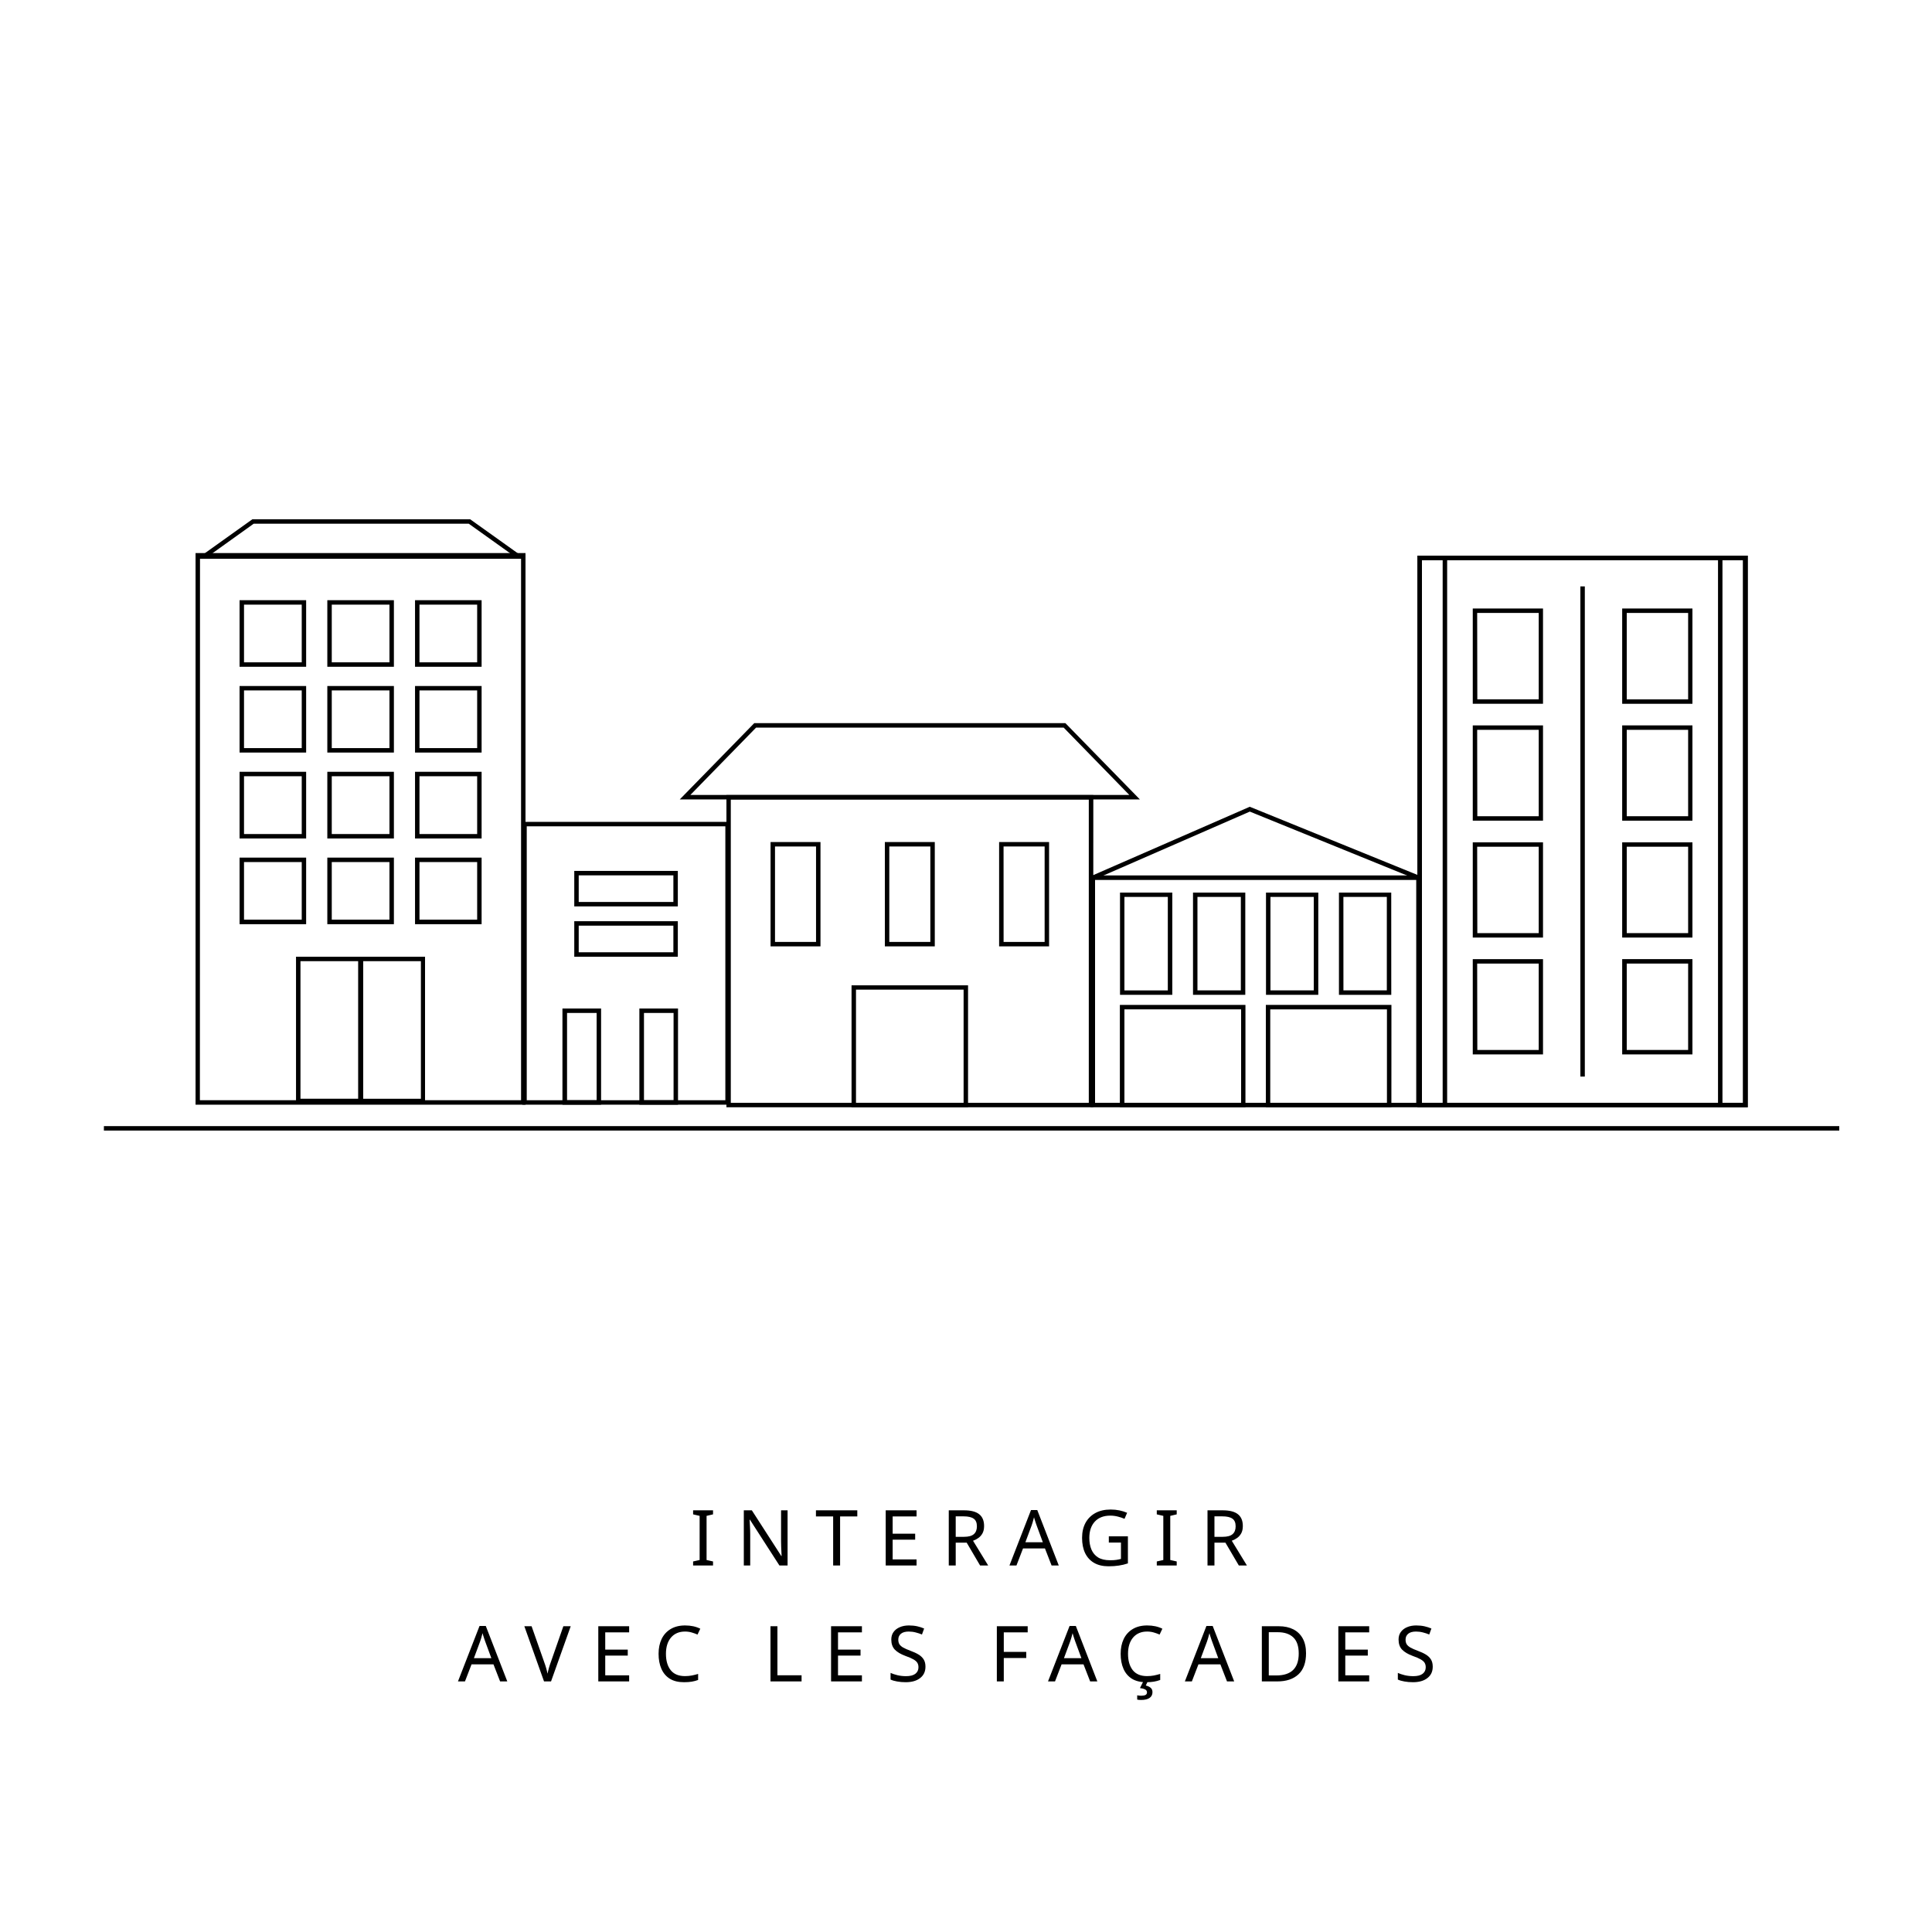
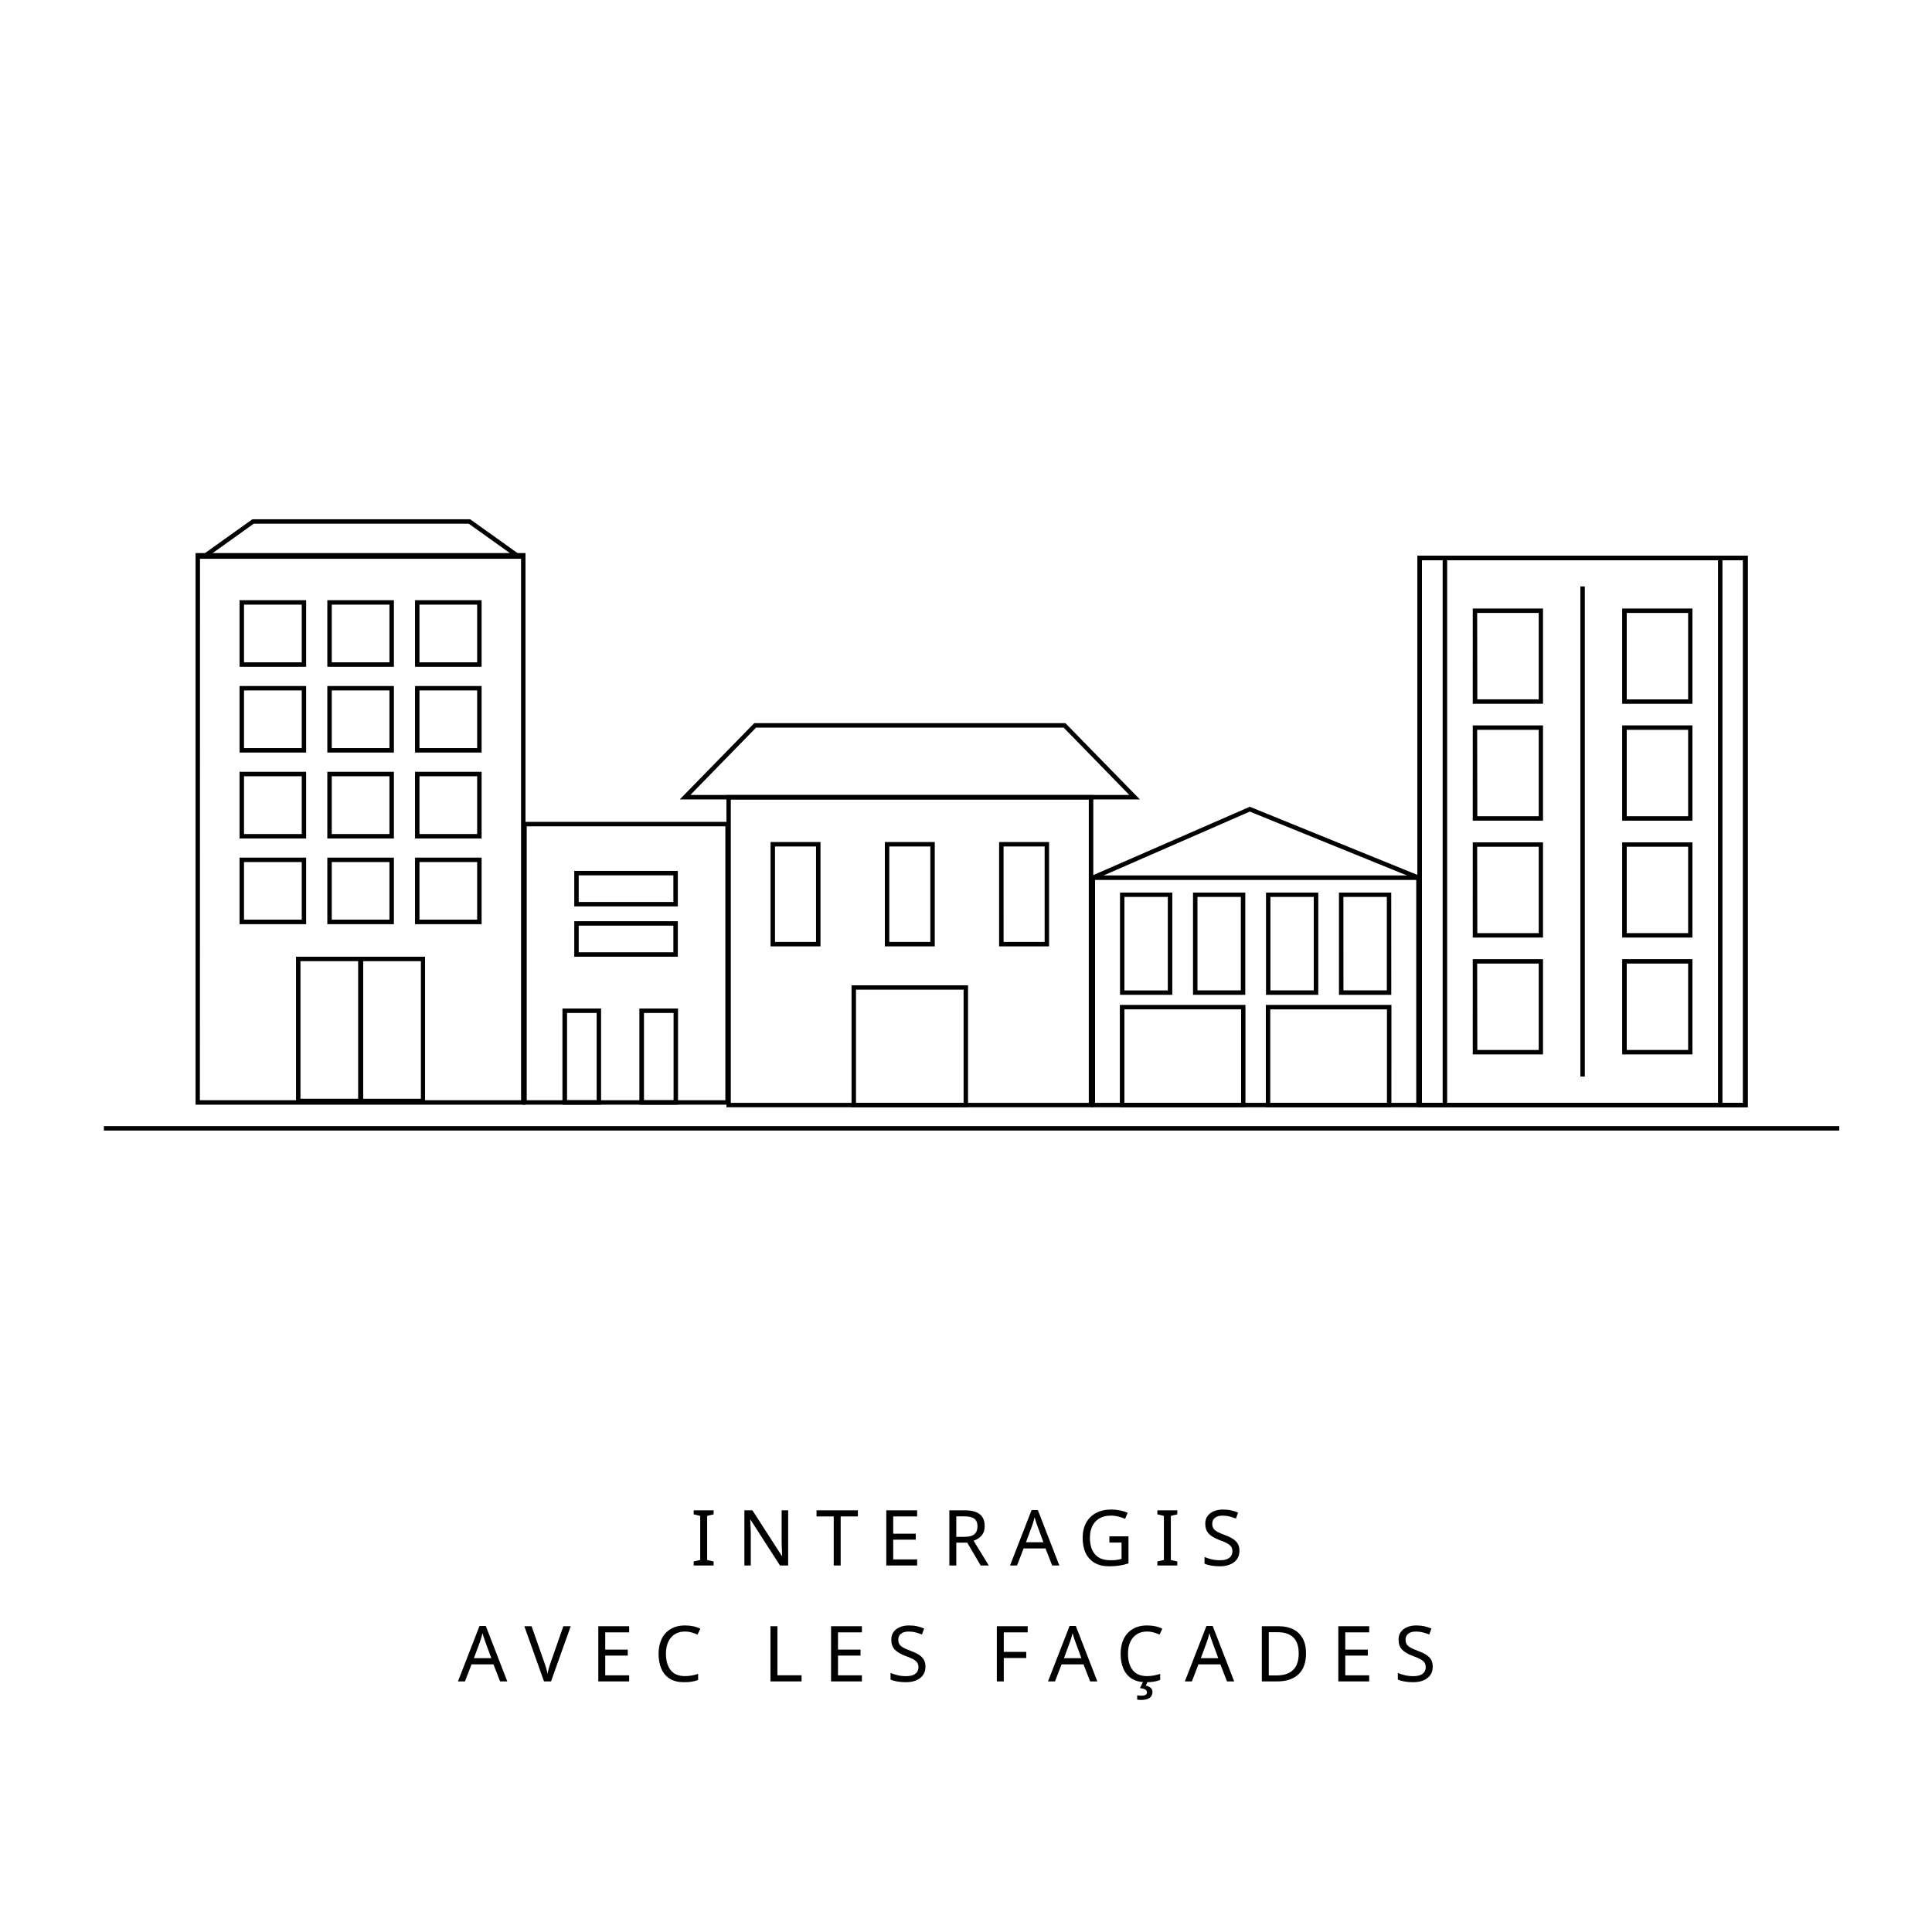
<svg xmlns="http://www.w3.org/2000/svg" id="Calque_1" data-name="Calque 1" viewBox="0 0 500 500">
  <defs>
-     <style>.cls-1{font-size:20px;font-family:Poppins-Regular, Poppins;letter-spacing:0.26em;}</style>
+     <style>.cls-1{font-size:20px;font-family:Poppins-Regular, Poppins;letter-spacing:0.26em;}.cls-2{letter-spacing:0.26em;}</style>
  </defs>
  <path d="M452.28,286.56H366.86V143.8h85.42ZM368,285.41h83.12V145H368Z" />
  <rect x="26.89" y="291.44" width="449.11" height="1.15" />
  <path d="M282.93,286.56H188v-80.8h94.95Zm-93.8-1.15h92.65V206.91H189.13Z" />
  <path d="M295,206.89H175.92l19.28-19.74h80.52l.17.17Zm-116.34-1.15H292.27l-17-17.44H195.68Z" />
  <path d="M136,144.61H51l14.31-10.22h56.37Zm-81.41-1.15h77.82l-11.09-7.92H65.65Z" />
  <path d="M250.53,286.56H220.38V255h30.15Zm-29-1.15h27.85V256.12H221.53Z" />
  <path d="M322.32,286.56h-32.5V260.07h32.5ZM291,285.41h30.2V261.22H291Z" />
  <path d="M360.09,286.56H327.6V260.07h32.5Zm-31.35-1.15h30.2V261.22h-30.2Z" />
  <path d="M360.06,257.46H346.52V231h13.53Zm-12.38-1.15h11.23V232.12H347.67Z" />
  <path d="M341.17,257.46H327.64V231h13.53Zm-12.38-1.15H340V232.12H328.79Z" />
  <path d="M303.39,257.46H289.86V231h13.53ZM291,256.32h11.23V232.12H291Z" />
  <path d="M322.28,257.46H308.75V231h13.53Zm-12.38-1.15h11.23V232.12H309.9Z" />
  <path d="M212.34,244.92H199.42v-27h12.92Zm-11.77-1.15h10.62v-24.7H200.57Z" />
  <path d="M241.92,244.92H229v-27h12.92Zm-11.77-1.15h10.62v-24.7H230.15Z" />
  <path d="M271.5,244.92H258.57v-27H271.5Zm-11.77-1.15h10.62v-24.7H259.72Z" />
  <path d="M188.87,285.89h-53.7V212.7h53.7Zm-52.55-1.15h51.4V213.85h-51.4Z" />
  <path d="M136,285.89H50.61V143.13H136Zm-84.27-1.15h83.12V144.28H51.76Z" />
  <path d="M452.28,286.56H366.86V143.8h85.42ZM368,285.41h83.12V145H368Z" />
  <path d="M79.23,172.56H62V155.33H79.23Zm-16.08-1.15H78.09V156.48H63.15Z" />
  <path d="M101.94,172.56H84.71V155.33h17.23Zm-16.08-1.15h14.93V156.48H85.86Z" />
  <path d="M124.64,172.56H107.41V155.33h17.23Zm-16.08-1.15h14.93V156.48H108.56Z" />
  <path d="M79.23,194.76H62V177.54H79.23Zm-16.08-1.15H78.09V178.68H63.15Z" />
  <path d="M101.94,194.76H84.71V177.54h17.23Zm-16.08-1.15h14.93V178.68H85.86Z" />
  <path d="M124.64,194.76H107.41V177.54h17.23Zm-16.08-1.15h14.93V178.68H108.56Z" />
  <path d="M79.23,217H62V199.74H79.23Zm-16.08-1.15H78.09V200.89H63.15Z" />
  <path d="M101.94,217H84.71V199.74h17.23Zm-16.08-1.15h14.93V200.89H85.86Z" />
  <path d="M124.64,217H107.41V199.74h17.23Zm-16.08-1.15h14.93V200.89H108.56Z" />
  <path d="M79.23,239.18H62V221.95H79.23ZM63.15,238H78.09V223.1H63.15Z" />
  <path d="M101.94,239.18H84.71V221.95h17.23ZM85.86,238h14.93V223.1H85.86Z" />
  <path d="M124.64,239.18H107.41V221.95h17.23ZM108.56,238h14.93V223.1H108.56Z" />
  <path d="M93.84,285.5H76.61V247.6H93.84Zm-16.08-1.15H92.69V248.75H77.76Z" />
  <path d="M110,285.5H92.8V247.6H110ZM94,284.36h14.93V248.75H94Z" />
  <path d="M155.56,285.89h-10V261h10Zm-8.81-1.15h7.66V262.15h-7.66Z" />
  <path d="M175.47,285.89h-10V261h10Zm-8.81-1.15h7.66V262.15h-7.66Z" />
  <path d="M175.42,247.6h-26.8v-9.19h26.8Zm-25.65-1.15h24.5v-6.89h-24.5Z" />
  <path d="M175.42,234.58h-26.8v-9.19h26.8Zm-25.65-1.15h24.5v-6.89h-24.5Z" />
  <path d="M367.67,286.56H282.25v-60h85.42Zm-84.27-1.15h83.12V227.73H283.4Z" />
  <polygon points="366.88 227.69 323.45 210.04 283.05 227.68 282.59 226.63 323.44 208.79 323.66 208.88 367.31 226.62 366.88 227.69" />
  <path d="M374.52,286.56h-7.66V143.8h7.66ZM368,285.41h5.36V145H368Z" />
  <path d="M399.33,182.14H381.15V157.48h18.18Zm-17-1.15h15.89V158.63H382.29Z" />
  <path d="M438,182.14H419.82V157.48H438ZM421,181h15.89V158.63H421Z" />
  <path d="M399.33,212.39H381.15V187.73h18.18Zm-17-1.15h15.89V188.88H382.29Z" />
  <path d="M438,212.39H419.82V187.73H438Zm-17-1.15h15.89V188.88H421Z" />
  <path d="M399.33,242.64H381.15V218h18.18Zm-17-1.15h15.89V219.13H382.29Z" />
  <path d="M438,242.64H419.82V218H438Zm-17-1.15h15.89V219.13H421Z" />
  <path d="M399.33,272.88H381.15V248.22h18.18Zm-17-1.15h15.89V249.37H382.29Z" />
  <path d="M438,272.88H419.82V248.22H438Zm-17-1.15h15.89V249.37H421Z" />
  <path d="M452.28,286.56h-7.66V143.8h7.66Zm-6.51-1.15h5.37V145h-5.37Z" />
  <rect x="409" y="151.76" width="1.15" height="126.85" />
-   <text class="cls-1" transform="translate(178.58 405.15)">INTERAGIR<tspan x="-60.06" y="30">AVEC LES FAÇADES</tspan>
+   <text class="cls-1" transform="translate(178.73 405.15)">INTERAGIS<tspan class="cls-2">
+       <tspan x="-60.21" y="30">AVEC LES FAÇADES</tspan>
+     </tspan>
  </text>
</svg>
